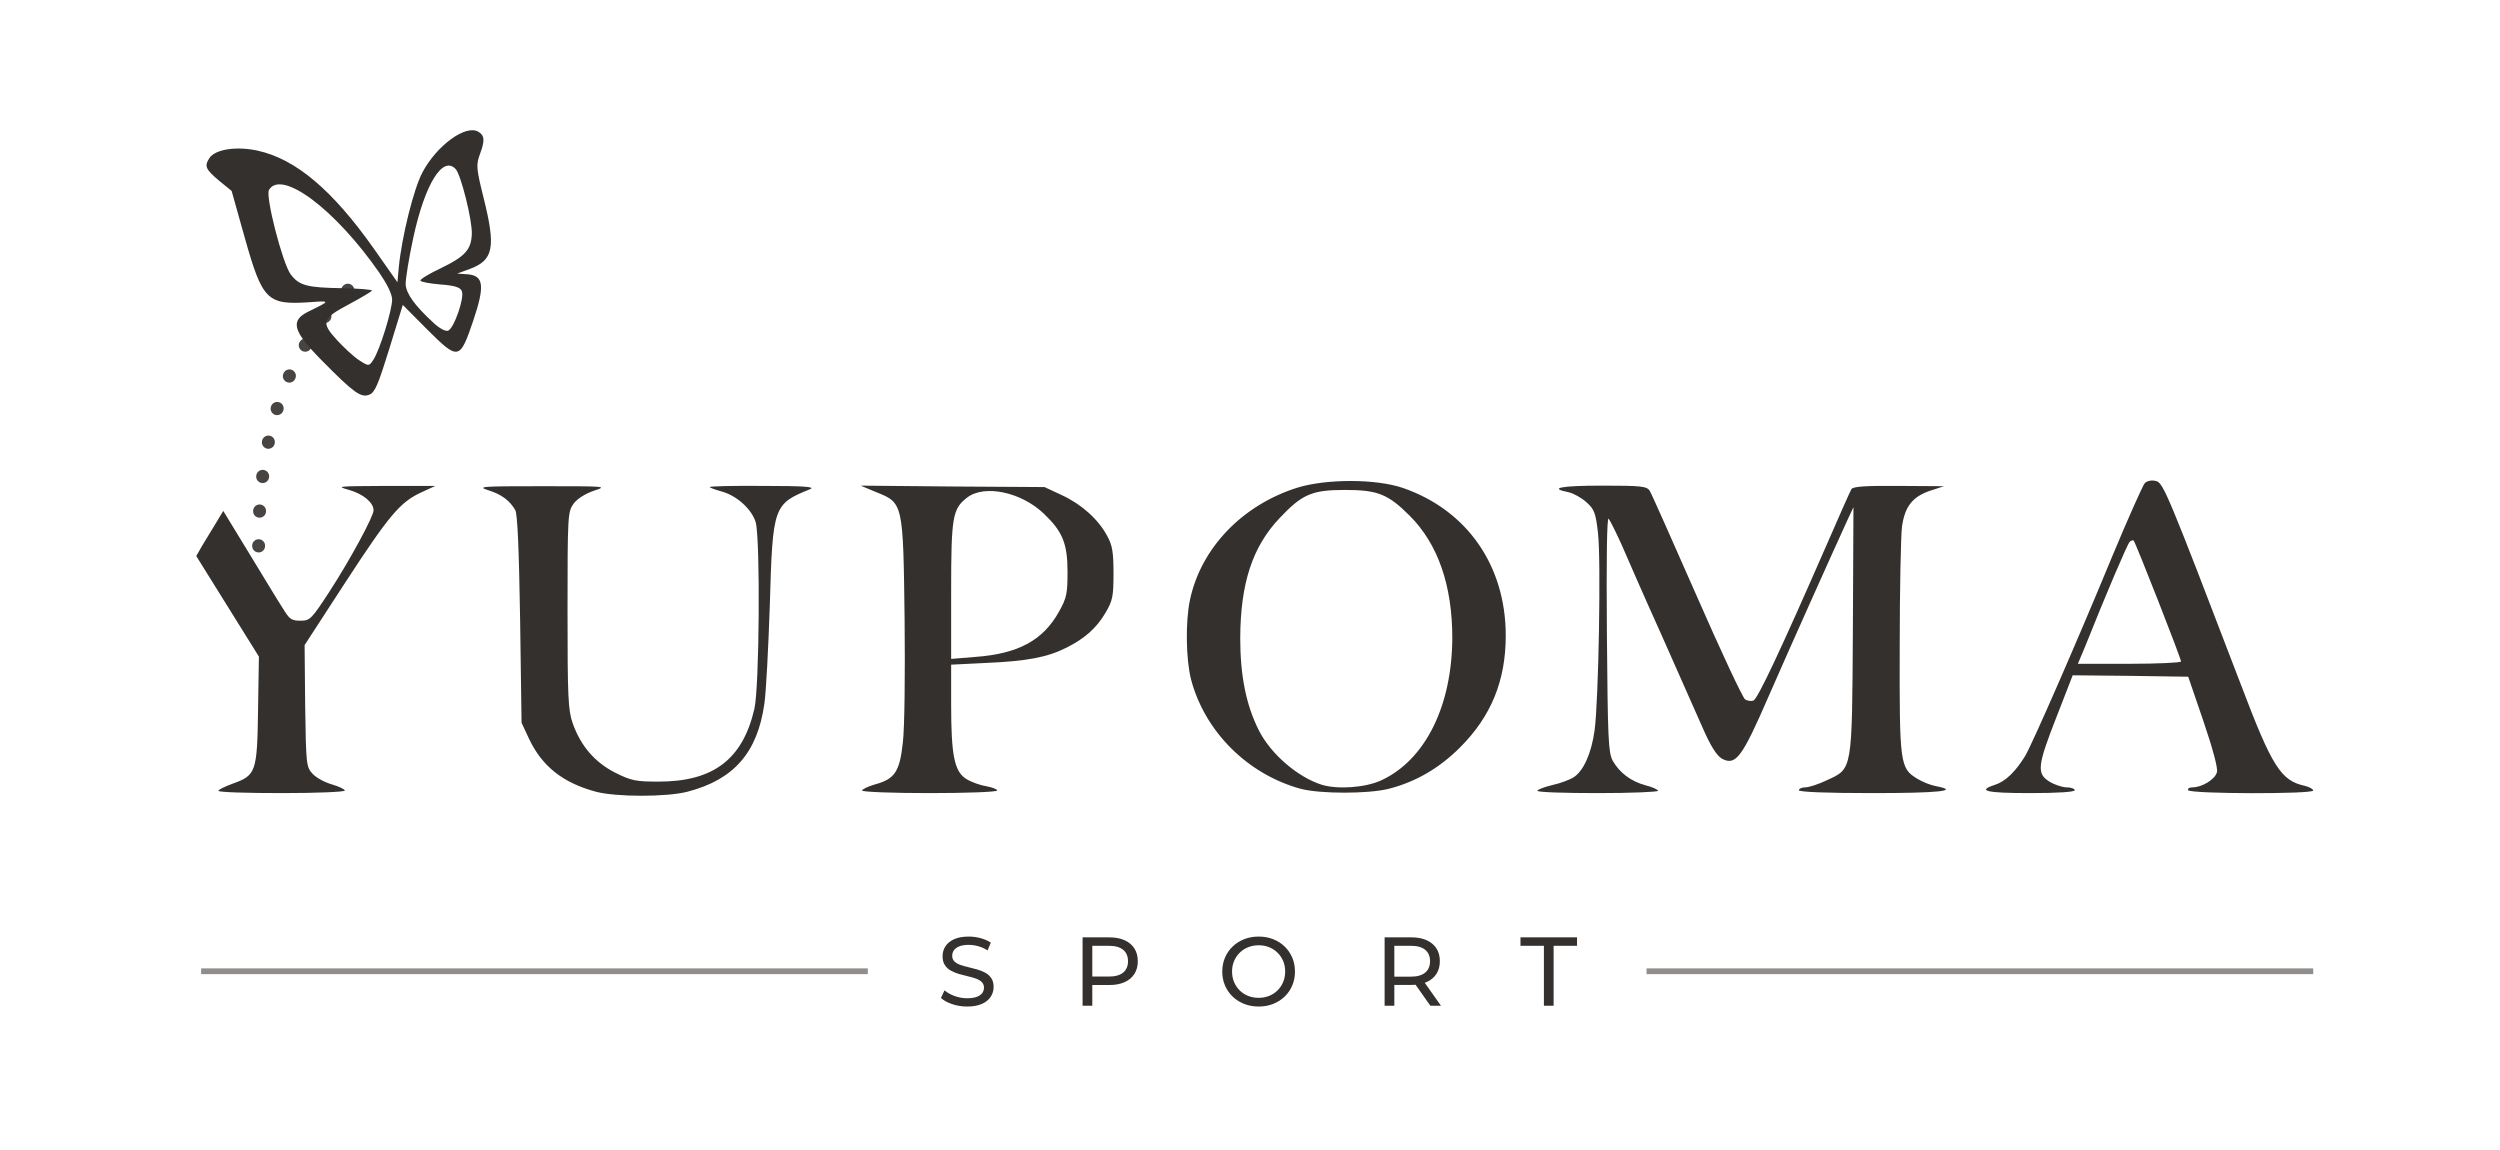
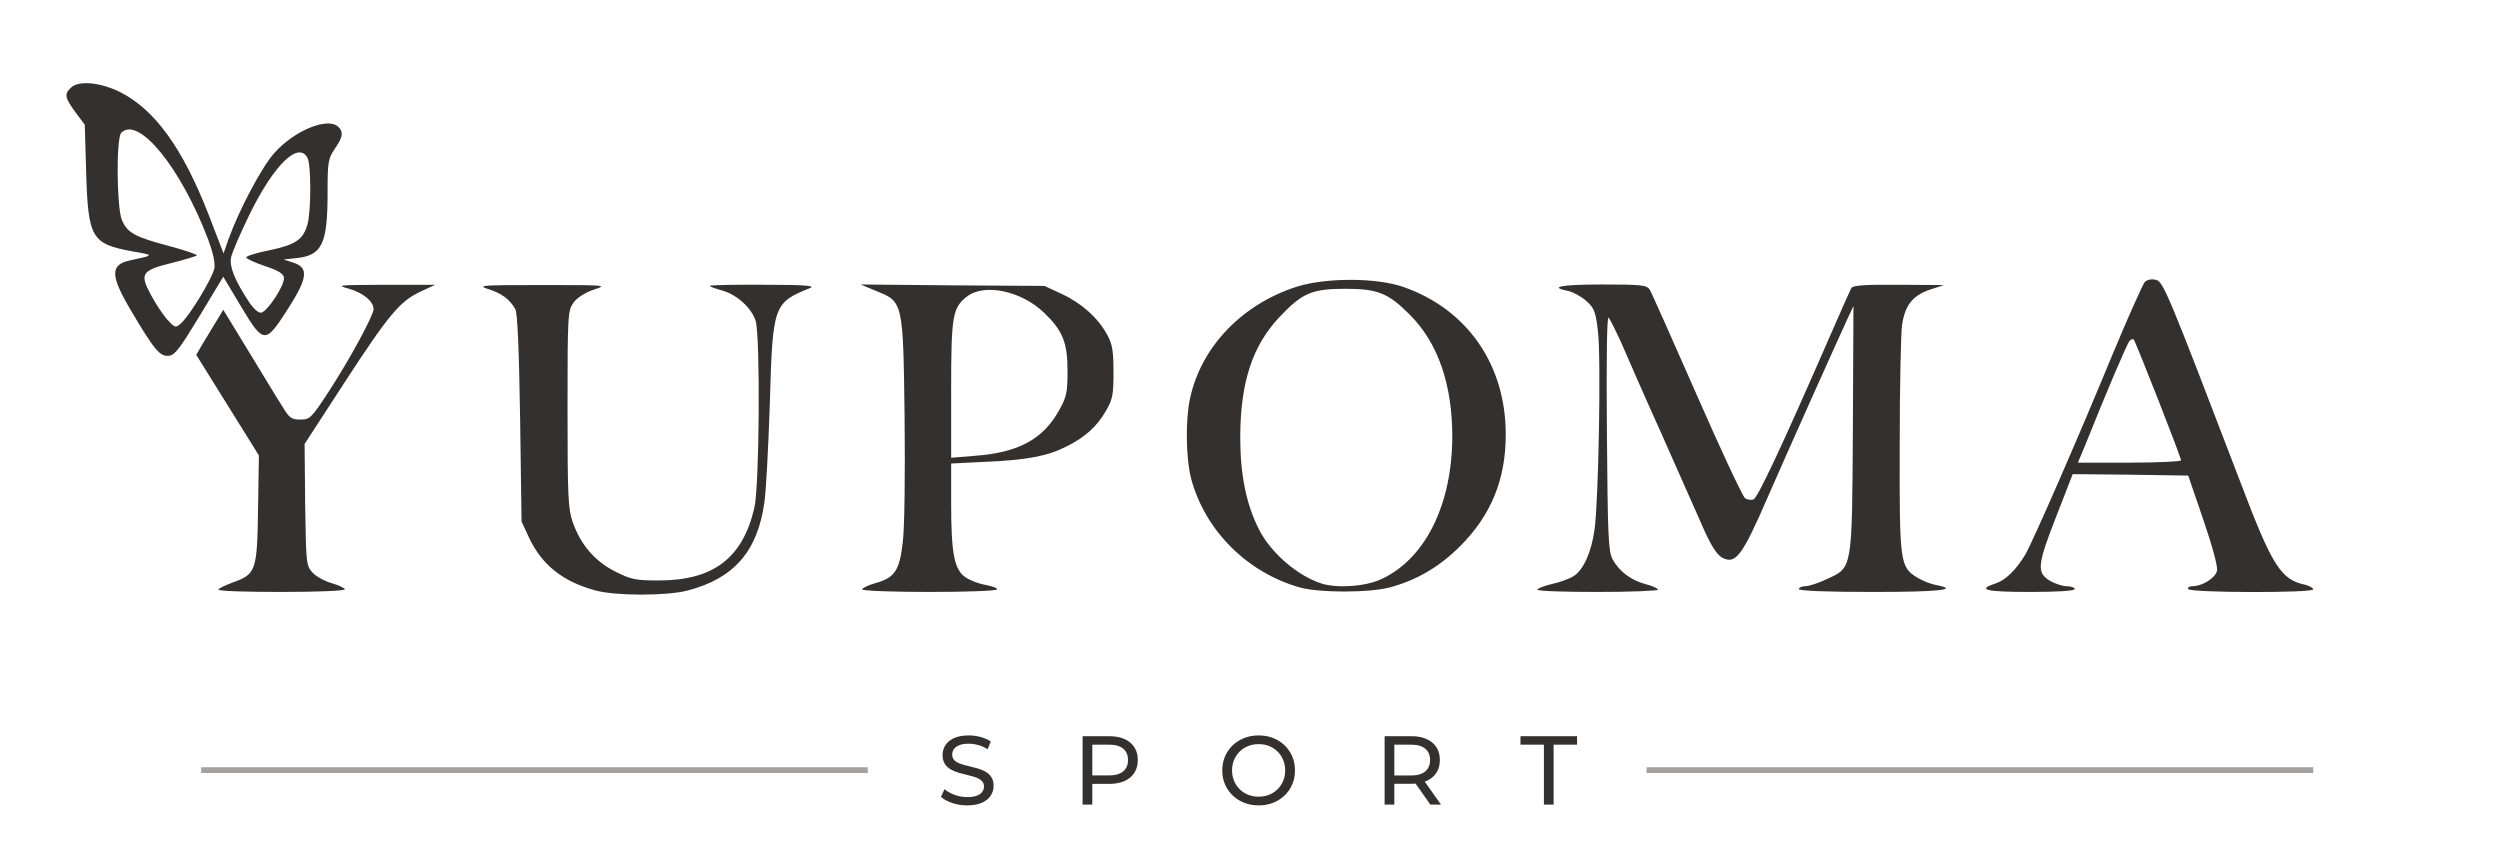
- <svg xmlns="http://www.w3.org/2000/svg" viewBox="60 250 870 400" width="870" height="400">
-   <path d="M150 440 C 150 400, 160 372, 182 350" fill="none" stroke="#34302D" stroke-width="4.5" stroke-linecap="round" stroke-dasharray="0.1 12" opacity=".9" />
-   <path transform="translate(58 -58) rotate(-14 131 397)" d="M129.5 429.9L137.7 416.3L143.9 426.7C151.8 439.8 152.3 439.8 160.2 427.5C167.1 416.7 167.5 413.2 162.1 411.4L158.7 410.3L163.4 409.8C172.1 408.8 174.0 404.8 174.0 387.0C174.0 376.3 174.2 375.2 176.5 371.8C179.3 367.7 179.6 366.0 177.8 364.2C174.2 360.6 162.6 365.3 155.5 373.2C151.1 378.1 143.1 393.2 139.5 403.3L137.8 408.2L132.6 394.7C123.6 371.6 113.9 358.1 101.7 352.0C94.8 348.6 87.2 347.9 84.6 350.6C82.3 352.8 82.6 354.0 86.2 359.0L89.5 363.4L90.0 380.5C90.7 402.9 91.9 404.9 106.2 407.5C113.8 408.8 113.8 408.8 105.3 410.6C98.3 412.1 98.3 415.8 105.6 428.1C113.7 441.8 115.7 444.2 118.8 443.8C120.9 443.6 122.7 441.1 129.5 429.9Z M118.3 431.3C116.7 429.6 114.2 425.7 112.5 422.6C108.5 415.2 109.3 414.1 119.8 411.5C124.2 410.4 128.1 409.2 128.5 408.9C128.8 408.6 124.4 407.1 118.8 405.6C106.7 402.4 104.3 401.0 102.4 396.5C100.6 392.1 100.4 368.0 102.2 366.2C108.2 360.2 123.0 378.4 132.5 403.5C134.2 408.1 134.9 411.5 134.6 413.4C133.9 416.8 126.1 429.7 123.1 432.4C121.1 434.2 121.0 434.2 118.3 431.3Z M146.8 425.3C141.7 417.6 139.8 412.9 140.4 409.6C140.8 407.8 143.7 401.0 147.0 394.3C155.4 377.3 163.8 369.1 167.0 374.9C168.3 377.4 168.3 393.4 167.0 398.1C165.5 403.4 162.8 405.2 153.7 407.1C149.2 408.0 145.6 409.1 145.7 409.6C145.8 410.1 148.7 411.4 152.2 412.6C156.8 414.1 158.6 415.2 158.8 416.6C159.2 419.1 153.1 428.4 150.9 428.8C150.0 429.0 148.3 427.5 146.8 425.3Z" fill="#34302D" fill-rule="evenodd" />
+ <svg xmlns="http://www.w3.org/2000/svg" viewBox="60 320 870 300" width="870" height="300">
+   <style>
+   .wings{transform-origin:136px 412px;animation:flap 4s ease-in-out infinite}
+   @keyframes flap{0%,40%,100%{transform:scaleX(1)}8%,24%{transform:scaleX(.45)}16%,32%{transform:scaleX(1)}}
+   @media (prefers-reduced-motion:reduce){.wings{animation:none}}
+ </style>
+   <path class="wings" d="M129.5 429.9L137.7 416.3L143.9 426.7C151.8 439.8 152.3 439.8 160.2 427.5C167.1 416.7 167.5 413.2 162.1 411.4L158.7 410.3L163.4 409.8C172.1 408.8 174.0 404.8 174.0 387.0C174.0 376.3 174.2 375.2 176.5 371.8C179.3 367.7 179.6 366.0 177.8 364.2C174.2 360.6 162.6 365.3 155.5 373.2C151.1 378.1 143.1 393.2 139.5 403.3L137.8 408.2L132.6 394.7C123.6 371.6 113.9 358.1 101.7 352.0C94.8 348.6 87.2 347.9 84.6 350.6C82.3 352.8 82.6 354.0 86.2 359.0L89.5 363.4L90.0 380.5C90.7 402.9 91.9 404.9 106.2 407.5C113.8 408.8 113.8 408.8 105.3 410.6C98.3 412.1 98.3 415.8 105.6 428.1C113.7 441.8 115.7 444.2 118.8 443.8C120.9 443.6 122.7 441.1 129.5 429.9Z M118.3 431.3C116.7 429.6 114.2 425.7 112.5 422.6C108.5 415.2 109.3 414.1 119.8 411.5C124.2 410.4 128.1 409.2 128.5 408.9C128.8 408.6 124.4 407.1 118.8 405.6C106.7 402.4 104.3 401.0 102.4 396.5C100.6 392.1 100.4 368.0 102.2 366.2C108.2 360.2 123.0 378.4 132.5 403.5C134.2 408.1 134.9 411.5 134.6 413.4C133.9 416.8 126.1 429.7 123.1 432.4C121.1 434.2 121.0 434.2 118.3 431.3Z M146.8 425.3C141.7 417.6 139.8 412.9 140.4 409.6C140.8 407.8 143.7 401.0 147.0 394.3C155.4 377.3 163.8 369.1 167.0 374.9C168.3 377.4 168.3 393.4 167.0 398.1C165.5 403.4 162.8 405.2 153.7 407.1C149.2 408.0 145.6 409.1 145.7 409.6C145.8 410.1 148.7 411.4 152.2 412.6C156.8 414.1 158.6 415.2 158.8 416.6C159.2 419.1 153.1 428.4 150.9 428.8C150.0 429.0 148.3 427.5 146.8 425.3Z" fill="#34302D" fill-rule="evenodd" />
  <path d="M299.3 525.5C315.4 521.3 323.6 511.9 326.0 494.9C326.6 490.9 327.4 475.3 327.9 460.4C328.9 426.1 329.1 425.4 342.0 420.2C343.8 419.4 339.6 419.1 325.8 419.1C315.4 419.0 307.0 419.2 307.0 419.5C307.0 419.7 308.8 420.4 311.0 421.0C316.4 422.4 321.7 427.3 323.0 431.8C324.6 437.9 324.3 489.3 322.5 496.8C318.4 514.3 308.2 522.0 289.2 522.0C281.3 522.0 279.7 521.7 274.1 518.9C267.0 515.3 262.1 509.6 259.3 501.7C257.7 497.1 257.5 492.7 257.5 462.3C257.5 429.2 257.6 428.1 259.6 425.3C260.8 423.6 263.7 421.8 266.6 420.8C271.5 419.2 271.3 419.2 248.5 419.2C227.5 419.2 225.9 419.3 229.9 420.6C234.5 422.0 237.4 424.2 239.3 427.5C240.1 428.8 240.6 441.2 241.0 465.5L241.5 501.5L244.1 507.1C248.6 516.6 255.8 522.4 267.3 525.5C274.3 527.4 292.1 527.4 299.3 525.5Z M180.0 525.1C180.0 524.7 178.0 523.7 175.6 523.0C173.1 522.3 170.1 520.7 168.8 519.3C166.6 516.9 166.5 516.3 166.2 495.7L166.0 474.5L179.9 453.1C195.4 429.3 199.2 424.8 206.5 421.4L211.5 419.1L194.0 419.1C177.4 419.2 176.8 419.2 181.5 420.5C186.4 421.9 190.0 424.9 190.0 427.6C190.0 429.7 181.9 444.7 174.7 455.8C168.3 465.6 167.9 466.0 164.5 466.0C161.4 466.0 160.7 465.5 158.3 461.5C156.7 459.1 151.5 450.4 146.6 442.4L137.7 427.8L135.1 432.1C133.6 434.5 131.5 438.1 130.3 440.0L128.3 443.5L139.2 461.0L150.1 478.5L149.8 497.0C149.5 518.7 149.1 519.8 141.0 522.7C138.3 523.7 136.0 524.8 136.0 525.2C136.0 525.7 145.9 526.0 158.0 526.0C170.1 526.0 180.0 525.6 180.0 525.1Z M407.0 525.1C407.0 524.6 405.3 524.0 403.2 523.6C401.2 523.3 398.1 522.2 396.3 521.1C392.1 518.5 391.0 512.9 391.0 495.1L391.0 481.3L403.2 480.7C417.4 480.1 424.6 478.7 431.1 475.4C437.5 472.2 441.6 468.6 444.8 463.1C447.2 459.0 447.5 457.5 447.5 449.5C447.5 442.2 447.1 439.7 445.3 436.5C442.2 430.7 436.4 425.5 429.5 422.3L423.5 419.5L391.5 419.3L359.5 419.0L365.0 421.3C374.3 425.0 374.3 425.1 374.8 465.4C375.0 484.7 374.8 503.3 374.2 508.3C373.1 518.6 371.4 521.1 364.4 523.0C362.0 523.7 360.0 524.7 360.0 525.1C360.0 525.6 370.6 526.0 383.5 526.0C396.4 526.0 407.0 525.6 407.0 525.1Z M543.3 524.5C552.7 522.1 560.9 517.3 568.1 510.1C578.9 499.3 584.0 486.9 584.0 471.2C584.0 446.8 570.5 427.5 548.2 419.8C538.8 416.6 521.6 416.6 511.5 419.7C492.2 425.8 477.9 440.8 474.1 458.8C472.5 466.3 472.7 479.6 474.5 486.5C479.3 504.6 494.1 519.4 512.6 524.5C519.4 526.3 536.2 526.3 543.3 524.5Z M637.0 525.2C637.0 524.8 635.1 523.9 632.7 523.3C627.5 521.9 623.6 518.9 621.2 514.7C619.7 511.8 619.5 507.1 619.2 470.5C619.0 444.7 619.2 429.9 619.8 430.5C620.3 431.1 622.3 435.1 624.3 439.5C626.2 443.9 632.3 457.9 638.0 470.5C643.6 483.1 650.1 497.8 652.4 503.0C655.3 509.7 657.4 512.9 659.2 514.0C664.0 516.6 666.2 513.7 675.4 492.5C683.0 475.1 697.9 441.9 702.9 431.0L705.0 426.5L704.8 469.0C704.5 518.5 704.7 517.4 695.8 521.5C692.9 522.9 689.5 524.0 688.2 524.0C687.0 524.0 686.0 524.5 686.0 525.0C686.0 525.6 695.2 526.0 711.5 526.0C734.9 526.0 742.2 525.2 733.8 523.6C732.0 523.3 729.0 522.1 727.2 521.0C721.2 517.3 721.0 516.0 721.1 475.3C721.1 455.1 721.5 436.1 721.9 433.2C722.9 426.3 725.5 422.9 731.6 420.8L736.5 419.2L720.8 419.1C709.3 419.0 704.9 419.3 704.3 420.2C703.9 420.9 699.9 429.8 695.5 440.0C679.9 475.7 671.7 493.2 670.2 493.8C669.4 494.1 668.1 493.9 667.3 493.4C666.5 492.9 658.9 476.7 650.5 457.5C642.0 438.2 634.7 421.7 634.1 420.8C633.1 419.2 631.2 419.0 617.4 419.0C603.1 419.0 598.7 419.9 605.9 421.3C607.6 421.7 610.3 423.2 612.0 424.7C614.8 427.2 615.3 428.4 616.1 435.5C617.2 444.8 616.3 494.3 614.9 504.3C613.8 512.1 611.1 518.3 607.6 520.5C606.4 521.3 603.0 522.6 600.2 523.2C597.3 523.9 595.0 524.8 595.0 525.2C595.0 525.7 604.5 526.0 616.0 526.0C627.5 526.0 637.0 525.6 637.0 525.2Z M782.0 525.0C782.0 524.5 780.8 524.0 779.2 524.0C777.7 524.0 775.0 523.1 773.2 522.0C768.7 519.2 769.0 516.5 775.7 499.4L781.3 485.0L801.4 485.2L821.5 485.5L826.8 501.0C830.0 510.4 831.9 517.4 831.5 518.7C830.9 521.2 826.3 524.0 823.0 524.0C821.8 524.0 821.2 524.5 821.5 525.0C822.3 526.3 865.0 526.4 865.0 525.1C865.0 524.6 863.7 523.9 862.2 523.5C853.7 521.7 850.7 516.9 839.7 487.9C814.3 421.5 812.8 418.0 810.3 417.4C808.8 417.0 807.3 417.3 806.4 418.1C805.7 418.9 800.6 430.3 795.1 443.5C782.4 474.3 767.4 508.5 764.8 513.0C761.5 518.4 758.0 521.9 754.3 523.1C747.8 525.2 751.1 526.0 766.5 526.0C776.2 526.0 782.0 525.6 782.0 525.0Z M520.0 523.1C511.7 520.5 502.3 512.5 498.1 504.2C493.7 495.5 491.6 485.3 491.6 472.0C491.7 453.0 495.8 440.4 505.2 430.4C513.1 422.0 516.5 420.5 528.0 420.5C539.4 420.5 543.0 421.9 550.6 429.5C560.4 439.3 565.4 453.7 565.4 472.0C565.3 495.7 556.0 514.4 540.8 521.5C535.3 524.1 525.6 524.8 520.0 523.1Z M785.7 474.8C793.0 456.5 800.3 439.4 801.1 438.6C801.6 438.1 802.2 437.9 802.5 438.1C803.2 438.8 819.0 479.1 819.0 480.2C819.0 480.6 810.9 481.0 801.1 481.0L783.1 481.0L785.7 474.8Z M391.0 455.6C391.0 429.8 391.5 427.1 396.5 423.2C402.5 418.5 415.4 421.2 423.3 428.8C429.8 435.0 431.5 439.2 431.5 449.0C431.5 456.6 431.2 458.1 428.5 462.9C423.0 472.8 414.4 477.5 399.5 478.6L391.0 479.3L391.0 455.6Z" fill="#34302D" fill-rule="evenodd" />
-   <path d="M130 588H362M633 588H865" stroke="#34302D" stroke-width="2" opacity=".55" />
+   <path d="M130 588H362M633 588H865" stroke="#34302D" stroke-width="2" opacity=".45" />
  <path d="M396.559 600.274Q393.832 600.274 391.35 599.437Q388.868 598.6 387.449 597.282L388.7 594.629Q390.052 595.811 392.162 596.6Q394.273 597.389 396.554 597.389Q398.621 597.389 399.911 596.904Q401.201 596.42 401.814 595.586Q402.426 594.753 402.426 593.721Q402.426 592.481 401.639 591.731Q400.851 590.981 399.578 590.53Q398.304 590.078 396.763 589.73Q395.223 589.382 393.679 588.931Q392.136 588.48 390.862 587.76Q389.588 587.039 388.801 585.84Q388.014 584.641 388.014 582.742Q388.014 580.891 388.99 579.345Q389.967 577.798 391.991 576.862Q394.015 575.926 397.147 575.926Q399.223 575.926 401.263 576.478Q403.303 577.03 404.796 578.044L403.675 580.742Q402.132 579.745 400.427 579.278Q398.722 578.811 397.124 578.811Q395.13 578.811 393.842 579.327Q392.555 579.843 391.96 580.691Q391.364 581.539 391.364 582.604Q391.364 583.85 392.152 584.6Q392.939 585.35 394.213 585.787Q395.487 586.224 397.03 586.586Q398.573 586.948 400.114 587.388Q401.654 587.827 402.928 588.533Q404.202 589.239 404.989 590.433Q405.776 591.627 405.776 593.492Q405.776 595.314 404.783 596.861Q403.789 598.407 401.743 599.341Q399.697 600.274 396.559 600.274Z M436.739 600.0V576.2H446.032Q449.128 576.2 451.349 577.192Q453.569 578.185 454.763 580.048Q455.956 581.911 455.956 584.508Q455.956 587.071 454.763 588.937Q453.569 590.803 451.349 591.795Q449.128 592.788 446.032 592.788H438.607L440.119 591.189V600.0ZM440.119 591.523 438.607 589.844H445.928Q449.191 589.844 450.87 588.446Q452.549 587.047 452.549 584.508Q452.549 581.936 450.87 580.539Q449.191 579.143 445.928 579.143H438.607L440.119 577.464Z M498.017 600.274Q495.291 600.274 492.971 599.359Q490.652 598.444 488.946 596.797Q487.239 595.151 486.292 592.939Q485.346 590.727 485.346 588.1Q485.346 585.473 486.292 583.261Q487.239 581.049 488.949 579.399Q490.659 577.748 492.969 576.837Q495.278 575.926 498.011 575.926Q500.744 575.926 503.045 576.832Q505.346 577.738 507.05 579.379Q508.754 581.02 509.701 583.242Q510.648 585.464 510.648 588.103Q510.648 590.741 509.701 592.96Q508.754 595.18 507.05 596.821Q505.346 598.462 503.045 599.368Q500.744 600.274 498.017 600.274ZM498.011 597.245Q500 597.245 501.679 596.563Q503.359 595.881 504.605 594.64Q505.851 593.399 506.545 591.735Q507.24 590.071 507.24 588.091Q507.24 586.111 506.549 584.459Q505.857 582.806 504.61 581.563Q503.362 580.321 501.681 579.638Q500 578.955 498.011 578.955Q496.023 578.955 494.335 579.639Q492.647 580.323 491.394 581.567Q490.142 582.812 489.448 584.466Q488.753 586.121 488.753 588.091Q488.753 590.06 489.446 591.724Q490.139 593.387 491.389 594.638Q492.639 595.89 494.331 596.567Q496.023 597.245 498.011 597.245Z M541.847 600.0V576.2H551.14Q555.756 576.2 558.41 578.401Q561.064 580.601 561.064 584.508Q561.064 587.071 559.871 588.922Q558.677 590.774 556.457 591.766Q554.236 592.759 551.14 592.759H543.715L545.227 591.189V600.0ZM557.769 600.0 551.691 591.364H555.355L561.462 600.0ZM545.227 591.523 543.715 589.873H551.036Q554.299 589.873 555.978 588.46Q557.657 587.047 557.657 584.508Q557.657 581.936 555.978 580.539Q554.299 579.143 551.036 579.143H543.715L545.227 577.464Z M597.278 600.0V579.143H589.127V576.2H608.808V579.143H600.657V600.0Z" fill="#34302D" />
</svg>
